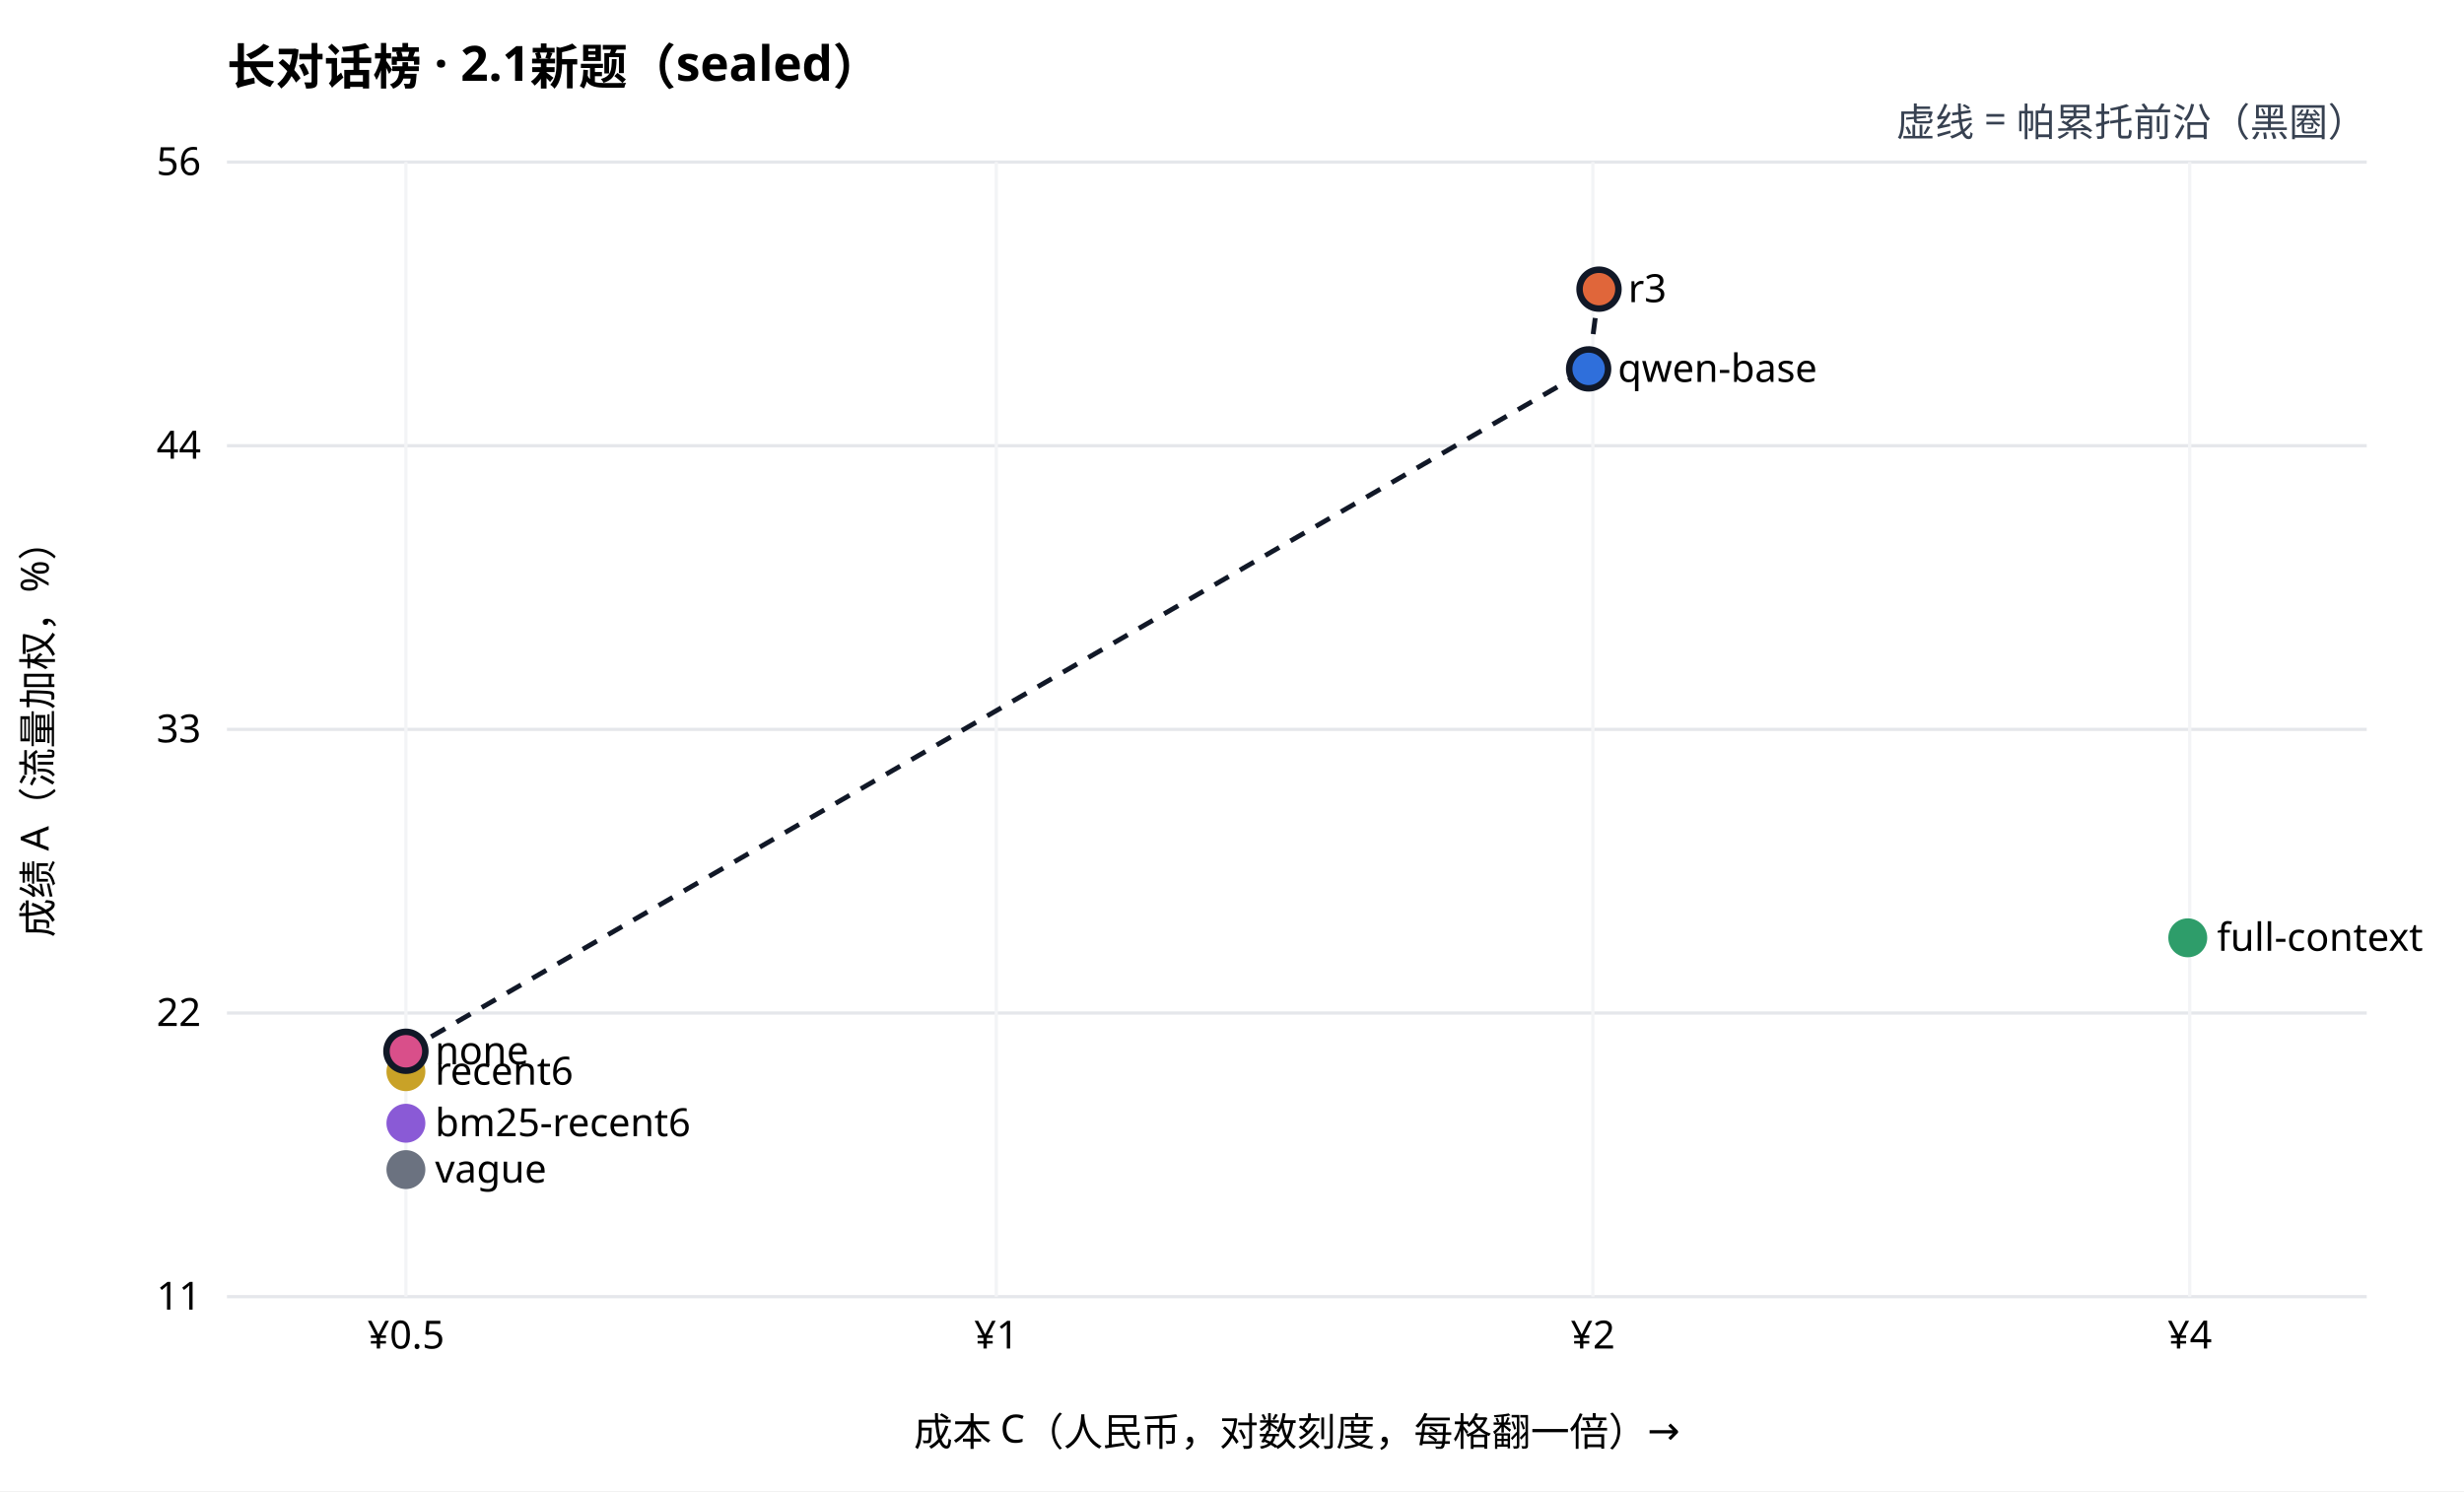
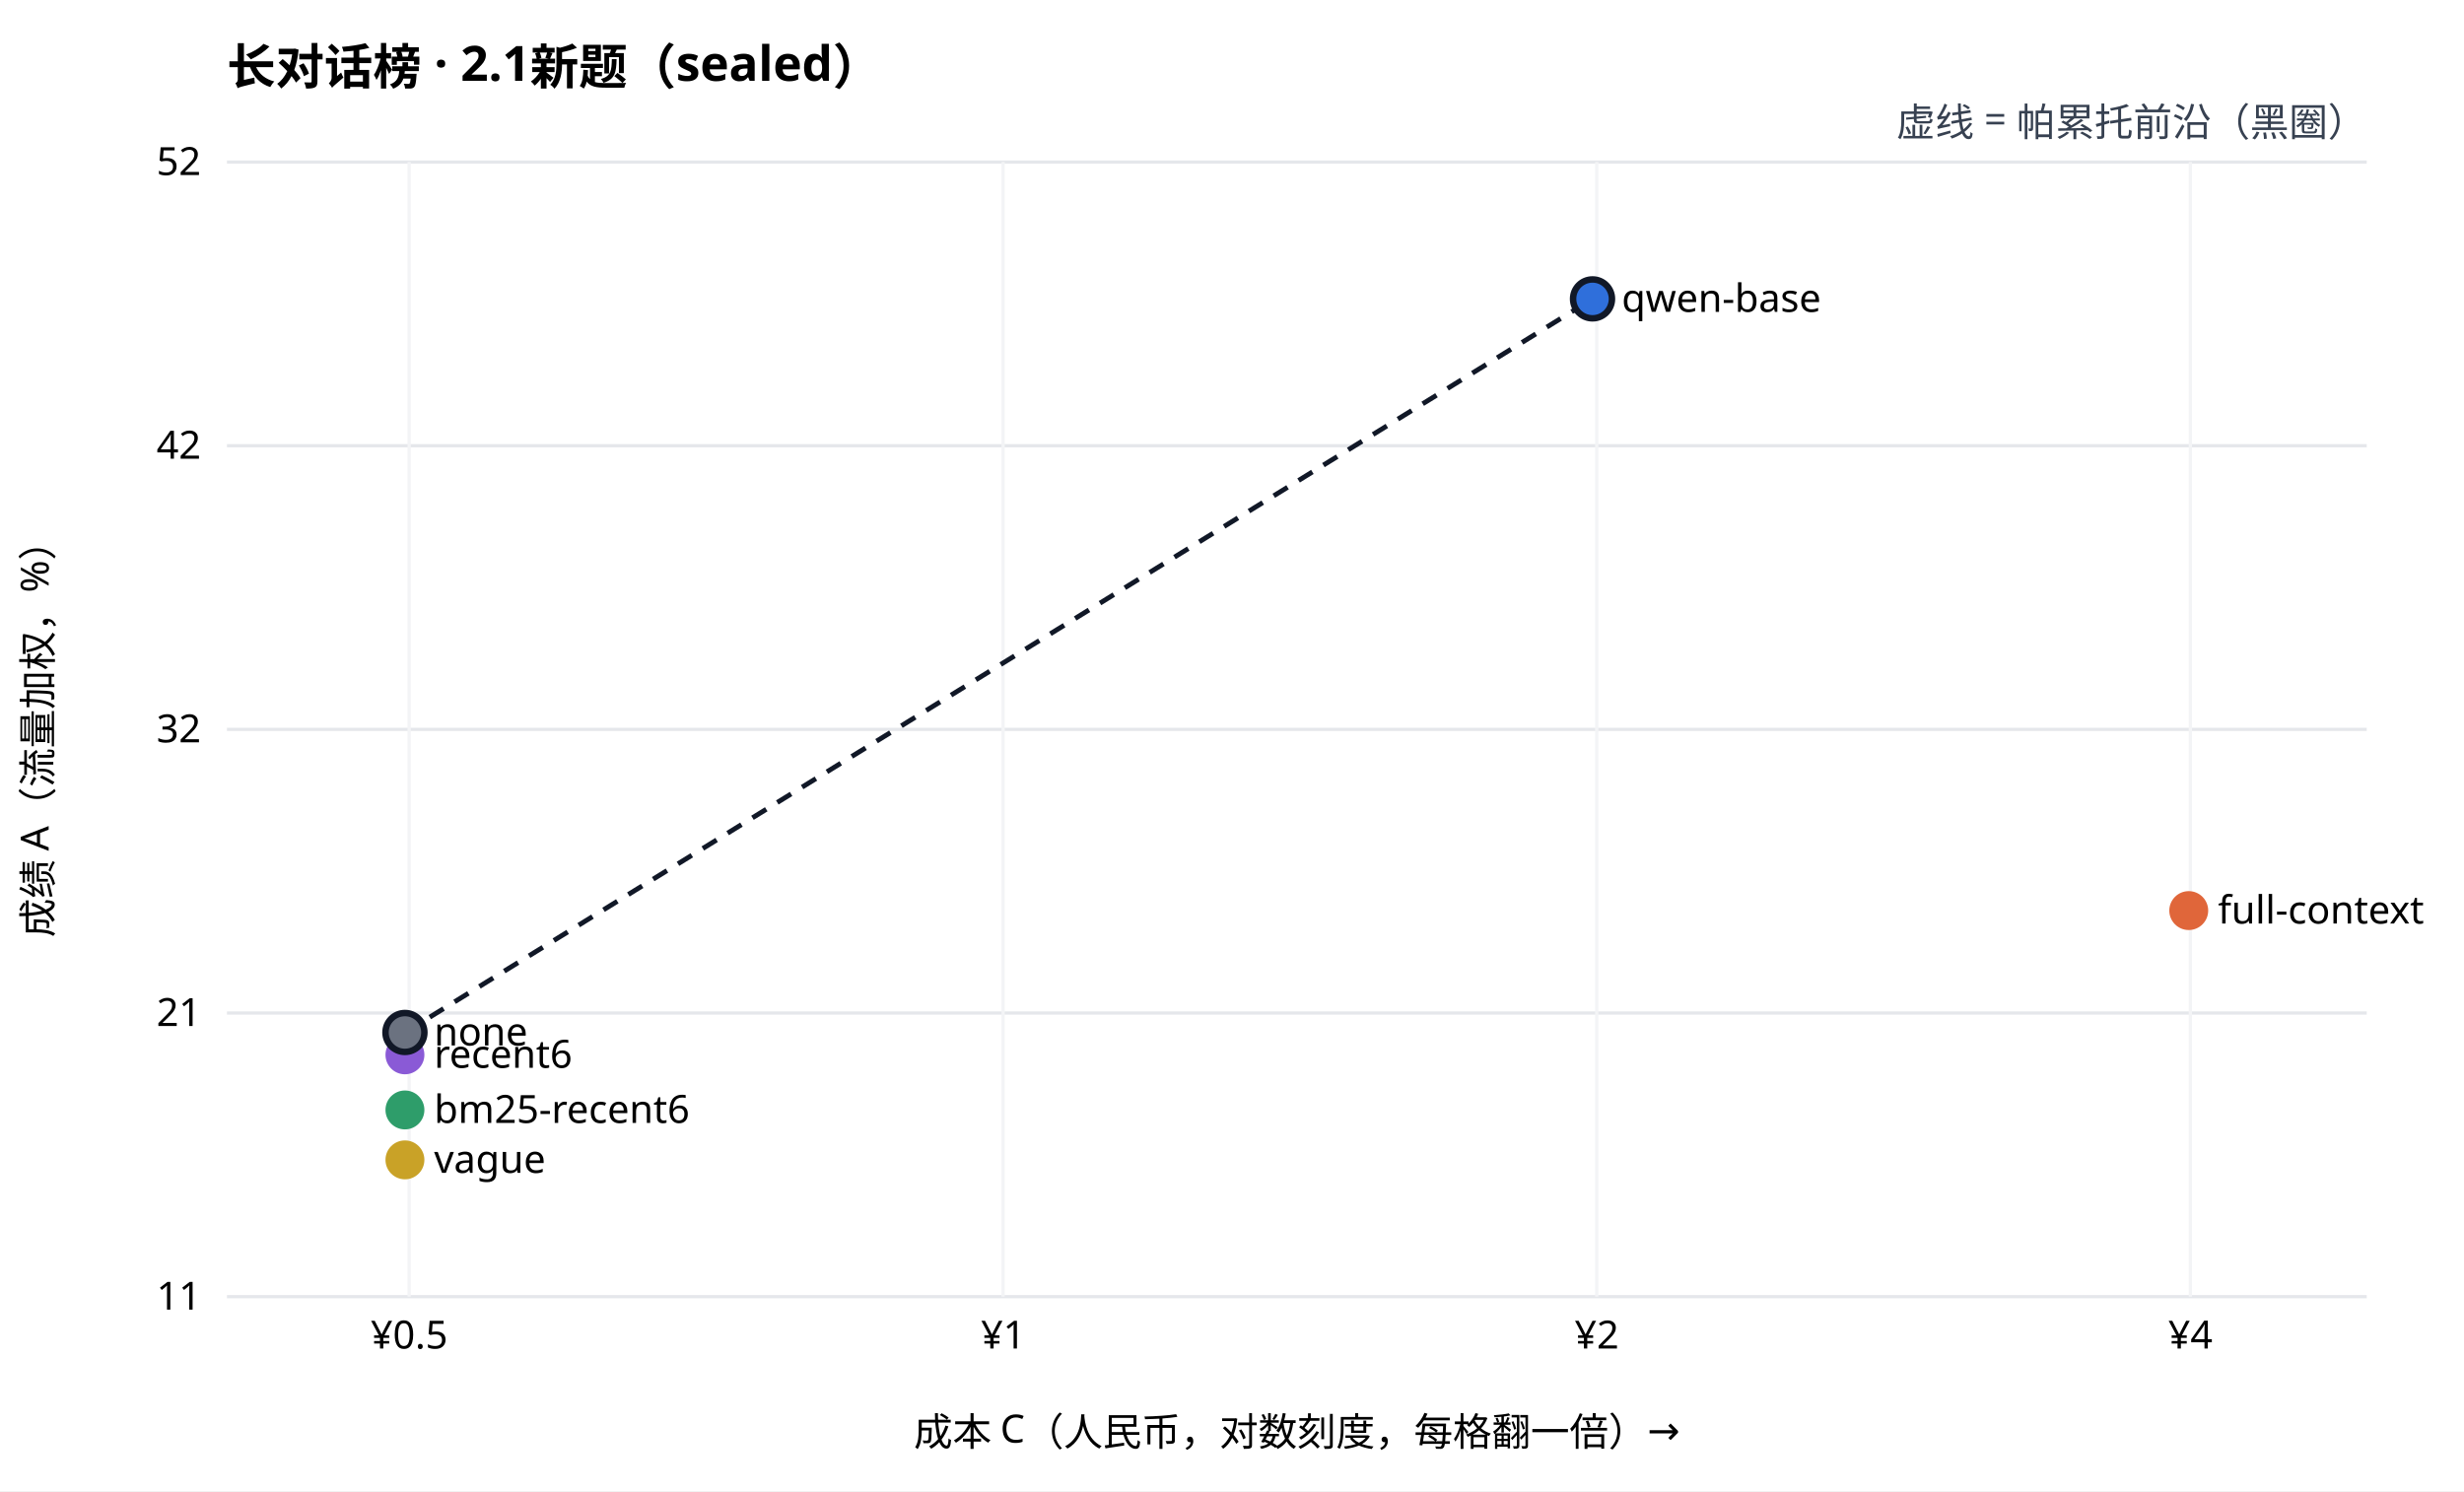
<svg xmlns="http://www.w3.org/2000/svg" viewBox="0 0 760 460" font-family="sans-serif" font-size="12">
  <rect width="760" height="460" fill="white" />
  <text x="70" y="26" font-size="15" font-weight="bold">长对话榜 · 2.1新题（sealed）</text>
  <line x1="70" x2="730" y1="400.0" y2="400.0" stroke="#e5e7eb" />
  <text x="62" y="404.0" text-anchor="end">11</text>
  <line x1="70" x2="730" y1="312.5" y2="312.5" stroke="#e5e7eb" />
-   <text x="62" y="316.5" text-anchor="end">22</text>
+   <text x="62" y="316.5" text-anchor="end">21</text>
  <line x1="70" x2="730" y1="225.0" y2="225.0" stroke="#e5e7eb" />
-   <text x="62" y="229.0" text-anchor="end">33</text>
+   <text x="62" y="229.0" text-anchor="end">32</text>
  <line x1="70" x2="730" y1="137.5" y2="137.5" stroke="#e5e7eb" />
-   <text x="62" y="141.5" text-anchor="end">44</text>
+   <text x="62" y="141.5" text-anchor="end">42</text>
  <line x1="70" x2="730" y1="50.0" y2="50.0" stroke="#e5e7eb" />
-   <text x="62" y="54.0" text-anchor="end">56</text>
-   <line x1="125.2" x2="125.2" y1="50" y2="400" stroke="#f3f4f6" />
-   <text x="125.2" y="416" text-anchor="middle">¥0.5</text>
-   <line x1="307.3" x2="307.3" y1="50" y2="400" stroke="#f3f4f6" />
-   <text x="307.3" y="416" text-anchor="middle">¥1</text>
-   <line x1="491.3" x2="491.3" y1="50" y2="400" stroke="#f3f4f6" />
-   <text x="491.3" y="416" text-anchor="middle">¥2</text>
-   <line x1="675.4" x2="675.4" y1="50" y2="400" stroke="#f3f4f6" />
-   <text x="675.4" y="416" text-anchor="middle">¥4</text>
+   <text x="62" y="54.0" text-anchor="end">52</text>
+   <line x1="126.2" x2="126.2" y1="50" y2="400" stroke="#f3f4f6" />
+   <text x="126.2" y="416" text-anchor="middle">¥0.5</text>
+   <line x1="309.4" x2="309.4" y1="50" y2="400" stroke="#f3f4f6" />
+   <text x="309.4" y="416" text-anchor="middle">¥1</text>
+   <line x1="492.5" x2="492.5" y1="50" y2="400" stroke="#f3f4f6" />
+   <text x="492.5" y="416" text-anchor="middle">¥2</text>
+   <line x1="675.6" x2="675.6" y1="50" y2="400" stroke="#f3f4f6" />
+   <text x="675.6" y="416" text-anchor="middle">¥4</text>
  <text x="400" y="446" text-anchor="middle">成本 C（人民币，对数刻度，每格翻一倍）→</text>
  <text x="16" y="225" transform="rotate(-90 16 225)" text-anchor="middle">成绩 A（流量加权，%）</text>
-   <polyline fill="none" stroke="#111827" stroke-width="1.5" stroke-dasharray="5 4" points="125.2,324.3 490.0,113.8 493.2,89.2" />
-   <circle cx="490.0" cy="113.8" r="6" fill="#2f6fdb" stroke="#111827" stroke-width="2" />
-   <text x="499.0" y="117.8">qwen-base</text>
-   <circle cx="493.2" cy="89.2" r="6" fill="#e0663a" stroke="#111827" stroke-width="2" />
-   <text x="502.2" y="93.2">r3</text>
-   <circle cx="674.8" cy="289.3" r="6" fill="#2e9d6a" />
-   <text x="683.8" y="293.3">full-context</text>
-   <circle cx="125.2" cy="346.5" r="6" fill="#8a5ad6" />
-   <text x="134.2" y="350.5">bm25-recent6</text>
-   <circle cx="125.2" cy="330.6" r="6" fill="#c9a227" />
-   <text x="134.2" y="334.6">recent6</text>
-   <circle cx="125.2" cy="360.8" r="6" fill="#6b7280" />
-   <text x="134.2" y="364.8">vague</text>
-   <circle cx="125.2" cy="324.3" r="6" fill="#d94f8a" stroke="#111827" stroke-width="2" />
-   <text x="134.2" y="328.3">none</text>
+   <polyline fill="none" stroke="#111827" stroke-width="1.5" stroke-dasharray="5 4" points="124.9,318.5 491.2,92.2" />
+   <circle cx="491.2" cy="92.2" r="6" fill="#2f6fdb" stroke="#111827" stroke-width="2" />
+   <text x="500.2" y="96.2">qwen-base</text>
+   <circle cx="675.1" cy="280.9" r="6" fill="#e0663a" />
+   <text x="684.1" y="284.9">full-context</text>
+   <circle cx="124.9" cy="342.4" r="6" fill="#2e9d6a" />
+   <text x="133.9" y="346.4">bm25-recent6</text>
+   <circle cx="124.9" cy="325.4" r="6" fill="#8a5ad6" />
+   <text x="133.9" y="329.4">recent6</text>
+   <circle cx="124.9" cy="357.8" r="6" fill="#c9a227" />
+   <text x="133.9" y="361.8">vague</text>
+   <circle cx="124.9" cy="318.5" r="6" fill="#6b7280" stroke="#111827" stroke-width="2" />
+   <text x="133.9" y="322.5">none</text>
  <text x="730" y="42" text-anchor="end" fill="#374151">虚线 = 帕累托前沿（黑圈）</text>
</svg>
